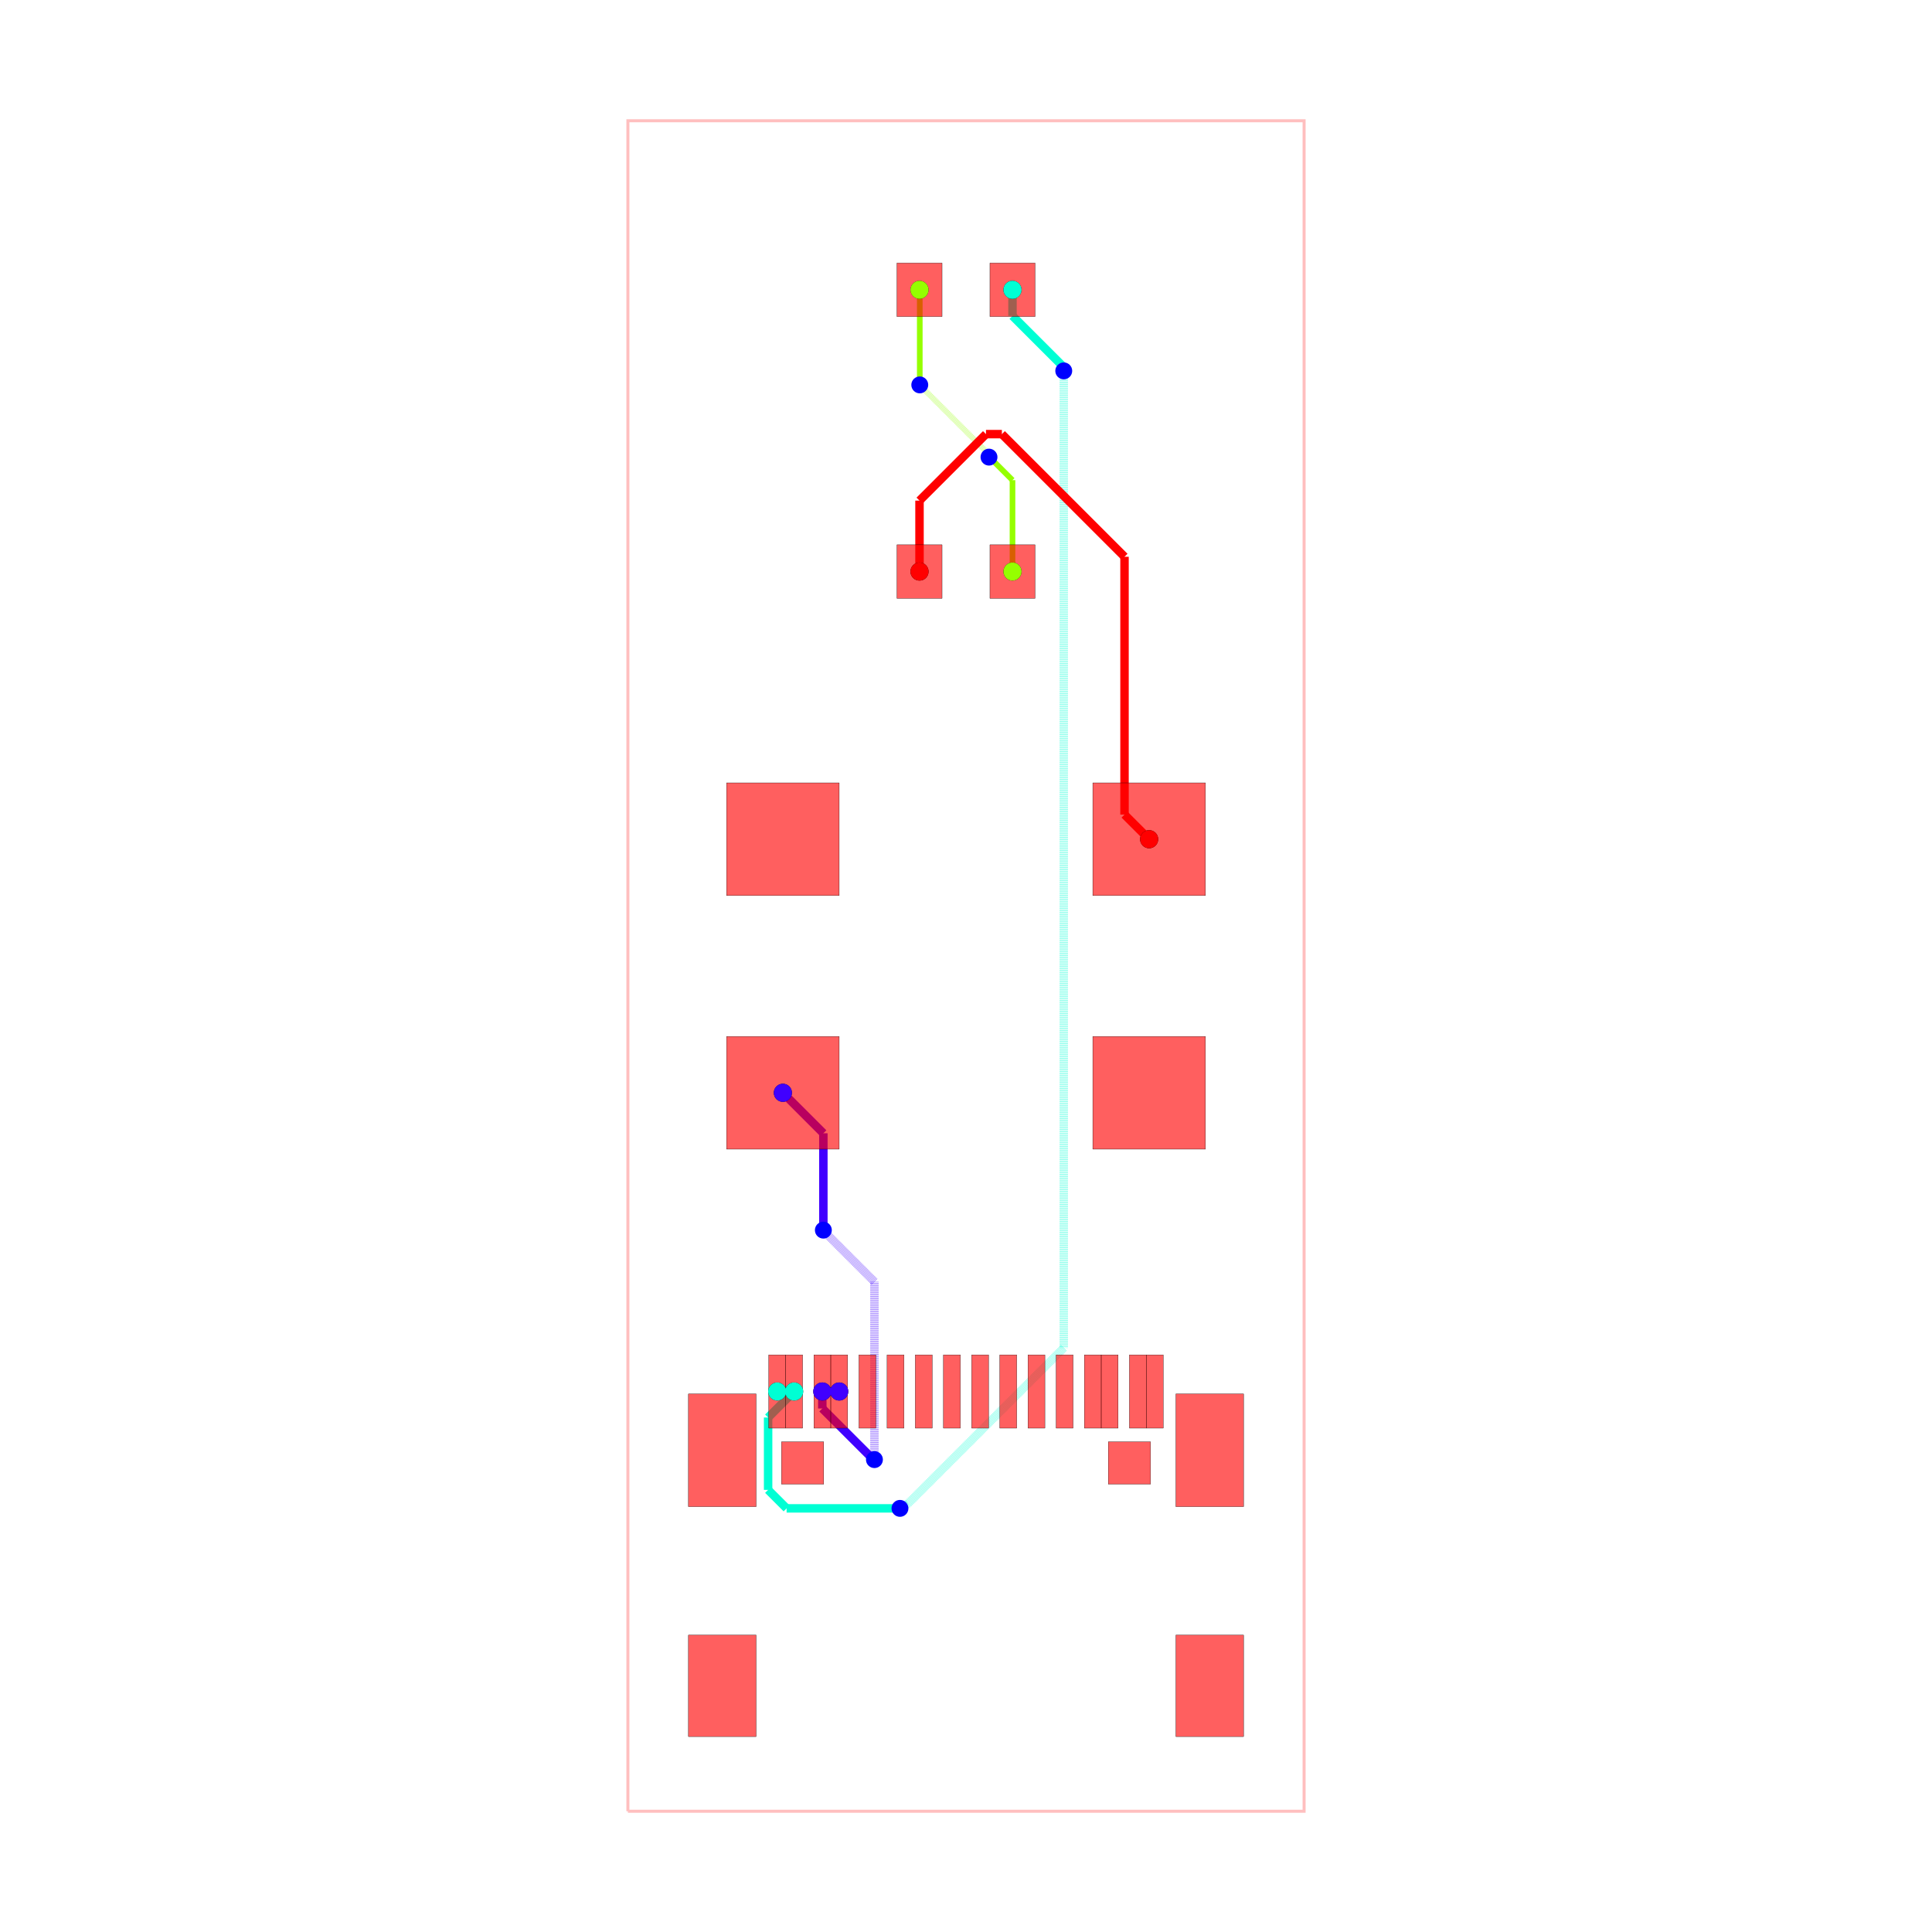
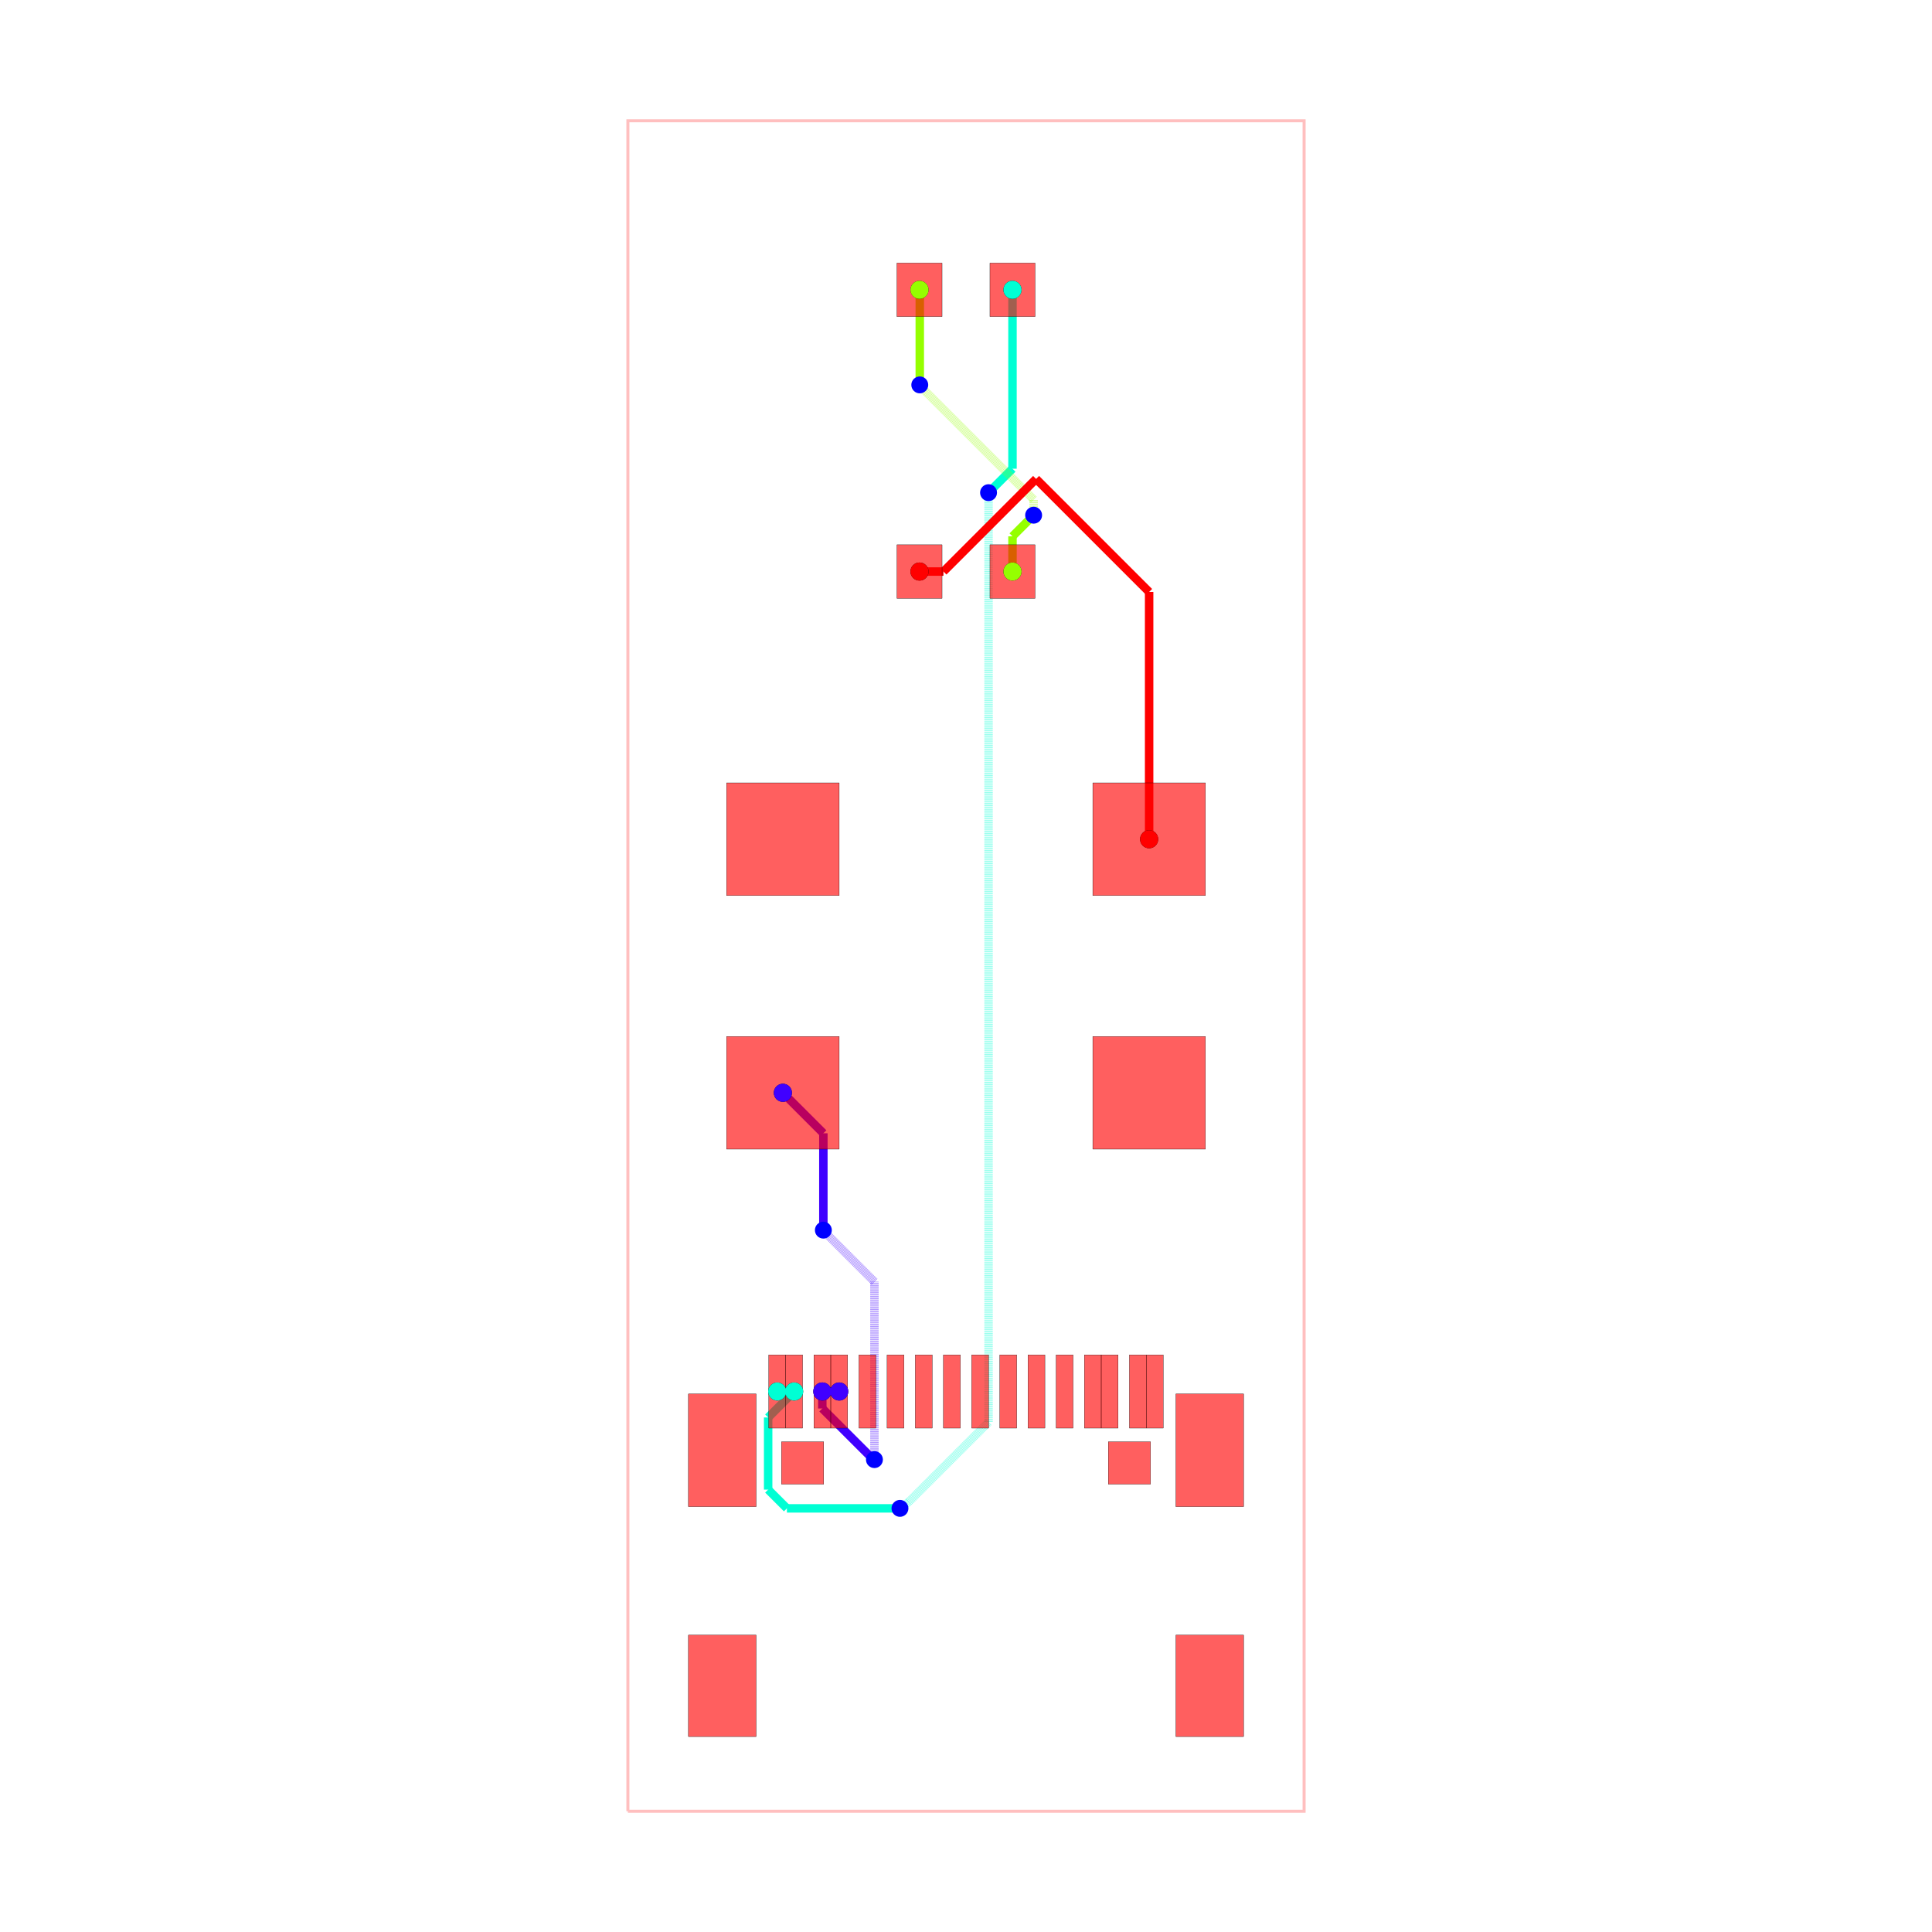
<svg xmlns="http://www.w3.org/2000/svg" width="640" height="640" viewBox="0 0 640 640">
  <rect width="100%" height="100%" fill="white" />
  <g>
    <polyline data-points="-13,-31 -1,-31 -1,-1 -13,-1 -13,-31" data-type="line" data-label="" points="208,600 432,600 432,40 208,40 208,600" fill="none" stroke="rgba(255,0,0,0.25)" stroke-width="1px" />
  </g>
  <g>
    <polyline data-points="-9.549905999999964,-23.55091295000011 -9.249932000000058,-23.55091295000011" data-type="line" data-label="" points="272.402,460.95 278.001,460.95" fill="none" stroke="hsl(255, 100%, 50%)" stroke-width="2.8" />
  </g>
  <g>
    <polyline data-points="-9.249932000000058,-23.55091295000011 -9.249932000000058,-23.55091295000011" data-type="line" data-label="" points="278.001,460.95 278.001,460.95" fill="none" stroke="hsl(255, 100%, 50%)" stroke-width="2.8" />
  </g>
  <g>
    <polyline data-points="-9.549905999999964,-23.55091295000011 -9.549905999999964,-23.85253240179489" data-type="line" data-label="" points="272.402,460.95 272.402,466.581" fill="none" stroke="hsl(255, 100%, 50%)" stroke-width="2.8" />
  </g>
  <g>
    <polyline data-points="-9.549905999999964,-23.85253240179489 -8.702590900590536,-24.699847501204317" data-type="line" data-label="" points="272.402,466.581 288.218,482.397" fill="none" stroke="hsl(255, 100%, 50%)" stroke-width="2.8" />
  </g>
  <g>
    <polyline data-points="-8.702590900590536,-24.699847501204317 -8.625,-24.759765625" data-type="line" data-label="" points="288.218,482.397 289.667,483.516" fill="none" stroke="hsl(255, 100%, 50%)" stroke-width="2.8" />
  </g>
  <g>
    <polyline data-points="-8.625,-24.759765625 -8.625,-21.60339829904658" data-type="line" data-label="" points="289.667,483.516 289.667,424.597" fill="none" stroke="rgba(64,0,255,0.5)" stroke-width="2.8" stroke-dasharray="0.2 0.2" />
  </g>
  <g>
    <polyline data-points="-8.625,-21.60339829904658 -9.528837925238355,-20.69956037380823" data-type="line" data-label="" points="289.667,424.597 272.795,407.725" fill="none" stroke="rgba(64,0,255,0.5)" stroke-width="2.8" stroke-dasharray="0.2 0.2" />
  </g>
  <g>
    <polyline data-points="-9.528837925238355,-20.69956037380823 -9.53125,-20.6875" data-type="line" data-label="" points="272.795,407.725 272.75,407.5" fill="none" stroke="rgba(64,0,255,0.5)" stroke-width="2.8" stroke-dasharray="0.2 0.2" />
  </g>
  <g>
    <polyline data-points="-9.53125,-20.6875 -9.53125,-18.968612000000007" data-type="line" data-label="" points="272.75,407.5 272.75,375.414" fill="none" stroke="hsl(255, 100%, 50%)" stroke-width="2.8" />
  </g>
  <g>
    <polyline data-points="-9.53125,-18.968612000000007 -10.24992999999995,-18.249932000000058" data-type="line" data-label="" points="272.75,375.414 259.335,361.999" fill="none" stroke="hsl(255, 100%, 50%)" stroke-width="2.8" />
  </g>
  <g>
    <polyline data-points="-10.350006000000008,-23.55091295000011 -10.050031999999987,-23.55091295000011" data-type="line" data-label="" points="257.467,460.95 263.066,460.95" fill="none" stroke="hsl(170, 100%, 50%)" stroke-width="2.8" />
  </g>
  <g>
    <polyline data-points="-10.050031999999987,-23.55091295000011 -10.050031999999987,-23.55091295000011" data-type="line" data-label="" points="263.066,460.95 263.066,460.95" fill="none" stroke="hsl(170, 100%, 50%)" stroke-width="2.8" />
  </g>
  <g>
-     <polyline data-points="-6.175,-4 -6.175,-4.463279998543784" data-type="line" data-label="" points="335.4,96 335.4,104.648" fill="none" stroke="hsl(170, 100%, 50%)" stroke-width="2.8" />
-   </g>
-   <g>
-     <polyline data-points="-6.175,-4.463279998543784 -5.26530612244898,-5.372973876094804" data-type="line" data-label="" points="335.4,104.648 352.381,121.629" fill="none" stroke="hsl(170, 100%, 50%)" stroke-width="2.8" />
-   </g>
-   <g>
-     <polyline data-points="-5.26530612244898,-5.372973876094804 -5.26530612244898,-5.438775510204082" data-type="line" data-label="" points="352.381,121.629 352.381,122.857" fill="none" stroke="hsl(170, 100%, 50%)" stroke-width="2.8" />
-   </g>
-   <g>
-     <polyline data-points="-5.26530612244898,-5.438775510204082 -5.26530612244898,-22.777558756334184" data-type="line" data-label="" points="352.381,122.857 352.381,446.514" fill="none" stroke="rgba(0,255,213,0.5)" stroke-width="2.8" stroke-dasharray="0.2 0.2" />
-   </g>
-   <g>
-     <polyline data-points="-5.26530612244898,-22.777558756334184 -8.030323870961887,-25.54257650484709" data-type="line" data-label="" points="352.381,446.514 300.767,498.128" fill="none" stroke="rgba(0,255,213,0.5)" stroke-width="2.8" stroke-dasharray="0.2 0.2" />
-   </g>
-   <g>
-     <polyline data-points="-8.030323870961887,-25.54257650484709 -8.171875,-25.625" data-type="line" data-label="" points="300.767,498.128 298.125,499.667" fill="none" stroke="rgba(0,255,213,0.5)" stroke-width="2.8" stroke-dasharray="0.2 0.2" />
-   </g>
-   <g>
-     <polyline data-points="-8.171875,-25.625 -10.18335513386237,-25.625" data-type="line" data-label="" points="298.125,499.667 260.577,499.667" fill="none" stroke="hsl(170, 100%, 50%)" stroke-width="2.8" />
-   </g>
-   <g>
-     <polyline data-points="-10.18335513386237,-25.625 -10.511641433179179,-25.296713700683192" data-type="line" data-label="" points="260.577,499.667 254.449,493.539" fill="none" stroke="hsl(170, 100%, 50%)" stroke-width="2.8" />
-   </g>
-   <g>
-     <polyline data-points="-10.511641433179179,-25.296713700683192 -10.511641433179179,-24.012522383179302" data-type="line" data-label="" points="254.449,493.539 254.449,469.567" fill="none" stroke="hsl(170, 100%, 50%)" stroke-width="2.8" />
-   </g>
-   <g>
-     <polyline data-points="-10.511641433179179,-24.012522383179302 -10.050031999999987,-23.55091295000011" data-type="line" data-label="" points="254.449,469.567 263.066,460.95" fill="none" stroke="hsl(170, 100%, 50%)" stroke-width="2.8" />
-   </g>
-   <g>
-     <polyline data-points="-6.175,-9 -6.175,-7.377889768237898" data-type="line" data-label="" points="335.4,189.333 335.4,159.054" fill="none" stroke="hsl(85, 100%, 50%)" stroke-width="1.867" />
-   </g>
-   <g>
-     <polyline data-points="-6.175,-7.377889768237898 -6.583502013135855,-6.9693877551020424" data-type="line" data-label="" points="335.4,159.054 327.775,151.429" fill="none" stroke="hsl(85, 100%, 50%)" stroke-width="1.867" />
-   </g>
-   <g>
-     <polyline data-points="-6.583502013135855,-6.9693877551020424 -6.591836734693877,-6.9693877551020424" data-type="line" data-label="" points="327.775,151.429 327.619,151.429" fill="none" stroke="hsl(85, 100%, 50%)" stroke-width="1.867" />
-   </g>
-   <g>
-     <polyline data-points="-6.591836734693877,-6.9693877551020424 -6.591836734693877,-6.9195863702126275" data-type="line" data-label="" points="327.619,151.429 327.619,150.499" fill="none" stroke="rgba(149,255,0,0.5)" stroke-width="1.867" stroke-dasharray="0.2 0.2" />
-   </g>
-   <g>
-     <polyline data-points="-6.591836734693877,-6.9195863702126275 -7.79503826565447,-5.716384839252035" data-type="line" data-label="" points="327.619,150.499 305.159,128.039" fill="none" stroke="rgba(149,255,0,0.5)" stroke-width="1.867" stroke-dasharray="0.2 0.2" />
-   </g>
-   <g>
-     <polyline data-points="-7.79503826565447,-5.716384839252035 -7.8203125,-5.6875" data-type="line" data-label="" points="305.159,128.039 304.688,127.5" fill="none" stroke="rgba(149,255,0,0.5)" stroke-width="1.867" stroke-dasharray="0.2 0.2" />
-   </g>
-   <g>
-     <polyline data-points="-7.8203125,-5.6875 -7.8203125,-4.0046875" data-type="line" data-label="" points="304.688,127.5 304.688,96.087" fill="none" stroke="hsl(85, 100%, 50%)" stroke-width="1.867" />
-   </g>
-   <g>
-     <polyline data-points="-7.8203125,-4.0046875 -7.825,-4" data-type="line" data-label="" points="304.688,96.087 304.6,96" fill="none" stroke="hsl(85, 100%, 50%)" stroke-width="1.867" />
-   </g>
-   <g>
-     <polyline data-points="-7.825,-9 -7.825,-7.741017814038176" data-type="line" data-label="" points="304.6,189.333 304.6,165.832" fill="none" stroke="hsl(0, 100%, 50%)" stroke-width="2.8" />
-   </g>
-   <g>
-     <polyline data-points="-7.825,-7.741017814038176 -6.645206675757744,-6.5612244897959195" data-type="line" data-label="" points="304.6,165.832 326.623,143.81" fill="none" stroke="hsl(0, 100%, 50%)" stroke-width="2.8" />
-   </g>
-   <g>
-     <polyline data-points="-6.645206675757744,-6.5612244897959195 -6.363258718950185,-6.5612244897959195" data-type="line" data-label="" points="326.623,143.81 331.886,143.81" fill="none" stroke="hsl(0, 100%, 50%)" stroke-width="2.8" />
-   </g>
-   <g>
-     <polyline data-points="-6.363258718950185,-6.5612244897959195 -4.1869724257663465,-8.737510782979758" data-type="line" data-label="" points="331.886,143.81 372.51,184.434" fill="none" stroke="hsl(0, 100%, 50%)" stroke-width="2.8" />
-   </g>
-   <g>
-     <polyline data-points="-4.1869724257663465,-8.737510782979758 -4.1869724257663465,-13.31316557423376" data-type="line" data-label="" points="372.51,184.434 372.51,269.846" fill="none" stroke="hsl(0, 100%, 50%)" stroke-width="2.8" />
-   </g>
-   <g>
-     <polyline data-points="-4.1869724257663465,-13.31316557423376 -3.7500700000001643,-13.750067999999942" data-type="line" data-label="" points="372.51,269.846 380.665,278.001" fill="none" stroke="hsl(0, 100%, 50%)" stroke-width="2.8" />
+     <polyline data-points="-6.175,-4 -6.175,-7.175000000000002" data-type="line" data-label="" points="335.4,96 335.4,155.267" fill="none" stroke="hsl(170, 100%, 50%)" stroke-width="2.8" />
+   </g>
+   <g>
+     <polyline data-points="-6.175,-7.175000000000002 -6.581477972522504,-7.581477972522506" data-type="line" data-label="" points="335.4,155.267 327.812,162.854" fill="none" stroke="hsl(170, 100%, 50%)" stroke-width="2.8" />
+   </g>
+   <g>
+     <polyline data-points="-6.581477972522504,-7.581477972522506 -6.600000000000001,-7.600000000000003" data-type="line" data-label="" points="327.812,162.854 327.467,163.2" fill="none" stroke="hsl(170, 100%, 50%)" stroke-width="2.8" />
+   </g>
+   <g>
+     <polyline data-points="-6.600000000000001,-7.600000000000003 -6.600000000000001,-24.094514015456614" data-type="line" data-label="" points="327.467,163.2 327.467,471.098" fill="none" stroke="rgba(0,255,213,0.5)" stroke-width="2.8" stroke-dasharray="0.2 0.2" />
+   </g>
+   <g>
+     <polyline data-points="-6.600000000000001,-24.094514015456614 -8.017477489308806,-25.51199150476542" data-type="line" data-label="" points="327.467,471.098 301.007,497.557" fill="none" stroke="rgba(0,255,213,0.5)" stroke-width="2.8" stroke-dasharray="0.2 0.2" />
+   </g>
+   <g>
+     <polyline data-points="-8.017477489308806,-25.51199150476542 -8.171875,-25.625" data-type="line" data-label="" points="301.007,497.557 298.125,499.667" fill="none" stroke="rgba(0,255,213,0.5)" stroke-width="2.8" stroke-dasharray="0.2 0.2" />
+   </g>
+   <g>
+     <polyline data-points="-8.171875,-25.625 -10.178149343051848,-25.625" data-type="line" data-label="" points="298.125,499.667 260.675,499.667" fill="none" stroke="hsl(170, 100%, 50%)" stroke-width="2.8" />
+   </g>
+   <g>
+     <polyline data-points="-10.178149343051848,-25.625 -10.51097912307444,-25.292170219977407" data-type="line" data-label="" points="260.675,499.667 254.462,493.454" fill="none" stroke="hsl(170, 100%, 50%)" stroke-width="2.8" />
+   </g>
+   <g>
+     <polyline data-points="-10.51097912307444,-25.292170219977407 -10.51097912307444,-24.011860073074565" data-type="line" data-label="" points="254.462,493.454 254.462,469.555" fill="none" stroke="hsl(170, 100%, 50%)" stroke-width="2.8" />
+   </g>
+   <g>
+     <polyline data-points="-10.51097912307444,-24.011860073074565 -10.050031999999987,-23.55091295000011" data-type="line" data-label="" points="254.462,469.555 263.066,460.95" fill="none" stroke="hsl(170, 100%, 50%)" stroke-width="2.8" />
+   </g>
+   <g>
+     <polyline data-points="-6.175,-9 -6.175,-8.375" data-type="line" data-label="" points="335.4,189.333 335.4,177.667" fill="none" stroke="hsl(85, 100%, 50%)" stroke-width="2.8" />
+   </g>
+   <g>
+     <polyline data-points="-6.175,-8.375 -5.909916228756105,-8.109916228756106" data-type="line" data-label="" points="335.4,177.667 340.348,172.718" fill="none" stroke="hsl(85, 100%, 50%)" stroke-width="2.8" />
+   </g>
+   <g>
+     <polyline data-points="-5.909916228756105,-8.109916228756106 -5.8,-8" data-type="line" data-label="" points="340.348,172.718 342.4,170.667" fill="none" stroke="hsl(85, 100%, 50%)" stroke-width="2.8" />
+   </g>
+   <g>
+     <polyline data-points="-5.8,-8 -5.8,-7.721448439787945" data-type="line" data-label="" points="342.4,170.667 342.4,165.467" fill="none" stroke="rgba(149,255,0,0.5)" stroke-width="2.8" stroke-dasharray="0.2 0.2" />
+   </g>
+   <g>
+     <polyline data-points="-5.8,-7.721448439787945 -7.724860921484385,-5.79658751830356" data-type="line" data-label="" points="342.4,165.467 306.469,129.536" fill="none" stroke="rgba(149,255,0,0.5)" stroke-width="2.8" stroke-dasharray="0.2 0.2" />
+   </g>
+   <g>
+     <polyline data-points="-7.724860921484385,-5.79658751830356 -7.8203125,-5.6875" data-type="line" data-label="" points="306.469,129.536 304.688,127.5" fill="none" stroke="rgba(149,255,0,0.5)" stroke-width="2.8" stroke-dasharray="0.2 0.2" />
+   </g>
+   <g>
+     <polyline data-points="-7.8203125,-5.6875 -7.8203125,-4.0046875" data-type="line" data-label="" points="304.688,127.5 304.688,96.087" fill="none" stroke="hsl(85, 100%, 50%)" stroke-width="2.8" />
+   </g>
+   <g>
+     <polyline data-points="-7.8203125,-4.0046875 -7.825,-4" data-type="line" data-label="" points="304.688,96.087 304.6,96" fill="none" stroke="hsl(85, 100%, 50%)" stroke-width="2.8" />
+   </g>
+   <g>
+     <polyline data-points="-7.825,-9 -7.4,-9" data-type="line" data-label="" points="304.6,189.333 312.533,189.333" fill="none" stroke="hsl(0, 100%, 50%)" stroke-width="2.8" />
+   </g>
+   <g>
+     <polyline data-points="-7.4,-9 -5.756044188404862,-7.356044188404861" data-type="line" data-label="" points="312.533,189.333 343.221,158.646" fill="none" stroke="hsl(0, 100%, 50%)" stroke-width="2.8" />
+   </g>
+   <g>
+     <polyline data-points="-5.756044188404862,-7.356044188404861 -3.7500700000001643,-9.362018376809559" data-type="line" data-label="" points="343.221,158.646 380.665,196.091" fill="none" stroke="hsl(0, 100%, 50%)" stroke-width="2.8" />
+   </g>
+   <g>
+     <polyline data-points="-3.7500700000001643,-9.362018376809559 -3.7500700000001643,-13.750067999999942" data-type="line" data-label="" points="380.665,196.091 380.665,278.001" fill="none" stroke="hsl(0, 100%, 50%)" stroke-width="2.8" />
  </g>
  <g>
    <rect data-type="rect" data-label="top" data-x="-8.750060000000076" data-y="-23.55091295000011" x="284.532" y="448.817" width="5.6" height="24.267" fill="rgba(255,0,0,0.25)" stroke="black" stroke-width="0.054" />
  </g>
  <g>
    <rect data-type="rect" data-label="top" data-x="-8.24993399999994" data-y="-23.55091295000011" x="293.868" y="448.817" width="5.6" height="24.267" fill="rgba(255,0,0,0.25)" stroke="black" stroke-width="0.054" />
  </g>
  <g>
    <rect data-type="rect" data-label="top" data-x="-7.750061999999957" data-y="-23.55091295000011" x="303.199" y="448.817" width="5.6" height="24.267" fill="rgba(255,0,0,0.25)" stroke="black" stroke-width="0.054" />
  </g>
  <g>
    <rect data-type="rect" data-label="top" data-x="-7.249935999999934" data-y="-23.55091295000011" x="312.535" y="448.817" width="5.6" height="24.267" fill="rgba(255,0,0,0.25)" stroke="black" stroke-width="0.054" />
  </g>
  <g>
    <rect data-type="rect" data-label="top" data-x="-6.750064000000066" data-y="-23.55091295000011" x="321.865" y="448.817" width="5.6" height="24.267" fill="rgba(255,0,0,0.25)" stroke="black" stroke-width="0.054" />
  </g>
  <g>
    <rect data-type="rect" data-label="top" data-x="-6.249938000000043" data-y="-23.55091295000011" x="331.201" y="448.817" width="5.6" height="24.267" fill="rgba(255,0,0,0.25)" stroke="black" stroke-width="0.054" />
  </g>
  <g>
    <rect data-type="rect" data-label="top" data-x="-5.750320000000102" data-y="-23.55091295000011" x="340.527" y="448.817" width="5.6" height="24.267" fill="rgba(255,0,0,0.25)" stroke="black" stroke-width="0.054" />
  </g>
  <g>
    <rect data-type="rect" data-label="top" data-x="-5.249939999999924" data-y="-23.55091295000011" x="349.868" y="448.817" width="5.6" height="24.267" fill="rgba(255,0,0,0.25)" stroke="black" stroke-width="0.054" />
  </g>
  <g>
    <rect data-type="rect" data-label="top" data-x="-10.350006000000008" data-y="-23.55091295000011" x="254.667" y="448.817" width="5.6" height="24.267" fill="rgba(255,0,0,0.25)" stroke="black" stroke-width="0.054" />
  </g>
  <g>
    <rect data-type="rect" data-label="top" data-x="-10.050031999999987" data-y="-23.55091295000011" x="260.266" y="448.817" width="5.6" height="24.267" fill="rgba(255,0,0,0.25)" stroke="black" stroke-width="0.054" />
  </g>
  <g>
    <rect data-type="rect" data-label="top" data-x="-9.549905999999964" data-y="-23.55091295000011" x="269.602" y="448.817" width="5.6" height="24.267" fill="rgba(255,0,0,0.25)" stroke="black" stroke-width="0.054" />
  </g>
  <g>
    <rect data-type="rect" data-label="top" data-x="-9.249932000000058" data-y="-23.55091295000011" x="275.201" y="448.817" width="5.6" height="24.267" fill="rgba(255,0,0,0.25)" stroke="black" stroke-width="0.054" />
  </g>
  <g>
    <rect data-type="rect" data-label="top" data-x="-4.750067999999942" data-y="-23.55091295000011" x="359.199" y="448.817" width="5.6" height="24.267" fill="rgba(255,0,0,0.25)" stroke="black" stroke-width="0.054" />
  </g>
  <g>
    <rect data-type="rect" data-label="top" data-x="-4.449839999999995" data-y="-23.55091295000011" x="364.803" y="448.817" width="5.6" height="24.267" fill="rgba(255,0,0,0.25)" stroke="black" stroke-width="0.054" />
  </g>
  <g>
    <rect data-type="rect" data-label="top" data-x="-3.949967999999899" data-y="-23.55091295000011" x="374.134" y="448.817" width="5.6" height="24.267" fill="rgba(255,0,0,0.25)" stroke="black" stroke-width="0.054" />
  </g>
  <g>
    <rect data-type="rect" data-label="top" data-x="-3.6499939999999924" data-y="-23.55091295000011" x="379.733" y="448.817" width="5.6" height="24.267" fill="rgba(255,0,0,0.25)" stroke="black" stroke-width="0.054" />
  </g>
  <g>
    <rect data-type="rect" data-label="top" data-x="-7.825" data-y="-4" x="297.133" y="87.133" width="14.933" height="17.733" fill="rgba(255,0,0,0.25)" stroke="black" stroke-width="0.054" />
  </g>
  <g>
    <rect data-type="rect" data-label="top" data-x="-6.175" data-y="-4" x="327.933" y="87.133" width="14.933" height="17.733" fill="rgba(255,0,0,0.25)" stroke="black" stroke-width="0.054" />
  </g>
  <g>
    <rect data-type="rect" data-label="top" data-x="-7.825" data-y="-9" x="297.133" y="180.467" width="14.933" height="17.733" fill="rgba(255,0,0,0.25)" stroke="black" stroke-width="0.054" />
  </g>
  <g>
    <rect data-type="rect" data-label="top" data-x="-6.175" data-y="-9" x="327.933" y="180.467" width="14.933" height="17.733" fill="rgba(255,0,0,0.25)" stroke="black" stroke-width="0.054" />
  </g>
  <g>
    <rect data-type="rect" data-label="top, inner1, inner2, bottom" data-x="-2.67488800000001" data-y="-28.774086349999948" x="389.535" y="541.65" width="22.4" height="33.6" fill="rgba(255,0,0,0.25)" stroke="black" stroke-width="0.054" />
  </g>
  <g>
    <rect data-type="rect" data-label="top, inner1, inner2, bottom" data-x="-2.67488800000001" data-y="-24.594262350000122" x="389.535" y="461.76" width="22.4" height="37.333" fill="rgba(255,0,0,0.25)" stroke="black" stroke-width="0.054" />
  </g>
  <g>
    <rect data-type="rect" data-label="top, inner1, inner2, bottom" data-x="-11.32511199999999" data-y="-24.594262350000122" x="228.065" y="461.76" width="22.4" height="37.333" fill="rgba(255,0,0,0.25)" stroke="black" stroke-width="0.054" />
  </g>
  <g>
    <rect data-type="rect" data-label="top, inner1, inner2, bottom" data-x="-11.32511199999999" data-y="-28.774086349999948" x="228.065" y="541.65" width="22.4" height="33.6" fill="rgba(255,0,0,0.25)" stroke="black" stroke-width="0.054" />
  </g>
  <g>
    <rect data-type="rect" data-label="top, inner1, inner2, bottom" data-x="-3.7500700000001643" data-y="-18.249932000000058" x="361.999" y="343.332" width="37.333" height="37.333" fill="rgba(255,0,0,0.25)" stroke="black" stroke-width="0.054" />
  </g>
  <g>
    <rect data-type="rect" data-label="top, inner1, inner2, bottom" data-x="-3.7500700000001643" data-y="-13.750067999999942" x="361.999" y="259.335" width="37.333" height="37.333" fill="rgba(255,0,0,0.25)" stroke="black" stroke-width="0.054" />
  </g>
  <g>
    <rect data-type="rect" data-label="top, inner1, inner2, bottom" data-x="-10.24992999999995" data-y="-13.750067999999942" x="240.668" y="259.335" width="37.333" height="37.333" fill="rgba(255,0,0,0.25)" stroke="black" stroke-width="0.054" />
  </g>
  <g>
    <rect data-type="rect" data-label="top, inner1, inner2, bottom" data-x="-10.24992999999995" data-y="-18.249932000000058" x="240.668" y="343.332" width="37.333" height="37.333" fill="rgba(255,0,0,0.25)" stroke="black" stroke-width="0.054" />
  </g>
  <g>
    <rect data-type="rect" data-label="top, inner1, inner2, bottom" data-x="-9.89991800000007" data-y="-24.819388950000075" x="258.868" y="477.628" width="14" height="14" fill="rgba(255,0,0,0.25)" stroke="black" stroke-width="0.054" />
  </g>
  <g>
    <rect data-type="rect" data-label="top, inner1, inner2, bottom" data-x="-4.100081999999929" data-y="-24.819388950000075" x="367.132" y="477.628" width="14" height="14" fill="rgba(255,0,0,0.25)" stroke="black" stroke-width="0.054" />
  </g>
  <g>
    <rect data-type="rect" data-label="" data-x="-8.750060000000076" data-y="-23.55091295000011" x="284.532" y="448.817" width="5.6" height="24.267" fill="rgba(255,0,0,0.5)" stroke="black" stroke-width="0.054" />
  </g>
  <g>
    <rect data-type="rect" data-label="" data-x="-8.24993399999994" data-y="-23.55091295000011" x="293.868" y="448.817" width="5.6" height="24.267" fill="rgba(255,0,0,0.5)" stroke="black" stroke-width="0.054" />
  </g>
  <g>
    <rect data-type="rect" data-label="" data-x="-7.750061999999957" data-y="-23.55091295000011" x="303.199" y="448.817" width="5.6" height="24.267" fill="rgba(255,0,0,0.5)" stroke="black" stroke-width="0.054" />
  </g>
  <g>
    <rect data-type="rect" data-label="" data-x="-7.249935999999934" data-y="-23.55091295000011" x="312.535" y="448.817" width="5.6" height="24.267" fill="rgba(255,0,0,0.5)" stroke="black" stroke-width="0.054" />
  </g>
  <g>
    <rect data-type="rect" data-label="" data-x="-6.750064000000066" data-y="-23.55091295000011" x="321.865" y="448.817" width="5.6" height="24.267" fill="rgba(255,0,0,0.5)" stroke="black" stroke-width="0.054" />
  </g>
  <g>
    <rect data-type="rect" data-label="" data-x="-6.249938000000043" data-y="-23.55091295000011" x="331.201" y="448.817" width="5.6" height="24.267" fill="rgba(255,0,0,0.5)" stroke="black" stroke-width="0.054" />
  </g>
  <g>
    <rect data-type="rect" data-label="" data-x="-5.750320000000102" data-y="-23.55091295000011" x="340.527" y="448.817" width="5.6" height="24.267" fill="rgba(255,0,0,0.5)" stroke="black" stroke-width="0.054" />
  </g>
  <g>
    <rect data-type="rect" data-label="" data-x="-5.249939999999924" data-y="-23.55091295000011" x="349.868" y="448.817" width="5.6" height="24.267" fill="rgba(255,0,0,0.5)" stroke="black" stroke-width="0.054" />
  </g>
  <g>
    <rect data-type="rect" data-label="" data-x="-10.350006000000008" data-y="-23.55091295000011" x="254.667" y="448.817" width="5.6" height="24.267" fill="rgba(255,0,0,0.5)" stroke="black" stroke-width="0.054" />
  </g>
  <g>
    <rect data-type="rect" data-label="" data-x="-10.050031999999987" data-y="-23.55091295000011" x="260.266" y="448.817" width="5.6" height="24.267" fill="rgba(255,0,0,0.5)" stroke="black" stroke-width="0.054" />
  </g>
  <g>
    <rect data-type="rect" data-label="" data-x="-9.549905999999964" data-y="-23.55091295000011" x="269.602" y="448.817" width="5.6" height="24.267" fill="rgba(255,0,0,0.5)" stroke="black" stroke-width="0.054" />
  </g>
  <g>
    <rect data-type="rect" data-label="" data-x="-9.249932000000058" data-y="-23.55091295000011" x="275.201" y="448.817" width="5.6" height="24.267" fill="rgba(255,0,0,0.5)" stroke="black" stroke-width="0.054" />
  </g>
  <g>
    <rect data-type="rect" data-label="" data-x="-4.750067999999942" data-y="-23.55091295000011" x="359.199" y="448.817" width="5.6" height="24.267" fill="rgba(255,0,0,0.5)" stroke="black" stroke-width="0.054" />
  </g>
  <g>
    <rect data-type="rect" data-label="" data-x="-4.449839999999995" data-y="-23.55091295000011" x="364.803" y="448.817" width="5.6" height="24.267" fill="rgba(255,0,0,0.5)" stroke="black" stroke-width="0.054" />
  </g>
  <g>
    <rect data-type="rect" data-label="" data-x="-3.949967999999899" data-y="-23.55091295000011" x="374.134" y="448.817" width="5.6" height="24.267" fill="rgba(255,0,0,0.5)" stroke="black" stroke-width="0.054" />
  </g>
  <g>
    <rect data-type="rect" data-label="" data-x="-3.6499939999999924" data-y="-23.55091295000011" x="379.733" y="448.817" width="5.6" height="24.267" fill="rgba(255,0,0,0.5)" stroke="black" stroke-width="0.054" />
  </g>
  <g>
    <rect data-type="rect" data-label="" data-x="-7.825" data-y="-4" x="297.133" y="87.133" width="14.933" height="17.733" fill="rgba(255,0,0,0.5)" stroke="black" stroke-width="0.054" />
  </g>
  <g>
    <rect data-type="rect" data-label="" data-x="-6.175" data-y="-4" x="327.933" y="87.133" width="14.933" height="17.733" fill="rgba(255,0,0,0.5)" stroke="black" stroke-width="0.054" />
  </g>
  <g>
    <rect data-type="rect" data-label="" data-x="-7.825" data-y="-9" x="297.133" y="180.467" width="14.933" height="17.733" fill="rgba(255,0,0,0.5)" stroke="black" stroke-width="0.054" />
  </g>
  <g>
    <rect data-type="rect" data-label="" data-x="-6.175" data-y="-9" x="327.933" y="180.467" width="14.933" height="17.733" fill="rgba(255,0,0,0.5)" stroke="black" stroke-width="0.054" />
  </g>
  <g>
    <rect data-type="rect" data-label="" data-x="-2.67488800000001" data-y="-28.774086349999948" x="389.535" y="541.65" width="22.4" height="33.6" fill="rgba(255,0,0,0.5)" stroke="black" stroke-width="0.054" />
  </g>
  <g>
    <rect data-type="rect" data-label="" data-x="-2.67488800000001" data-y="-24.594262350000122" x="389.535" y="461.76" width="22.4" height="37.333" fill="rgba(255,0,0,0.5)" stroke="black" stroke-width="0.054" />
  </g>
  <g>
    <rect data-type="rect" data-label="" data-x="-11.32511199999999" data-y="-24.594262350000122" x="228.065" y="461.76" width="22.4" height="37.333" fill="rgba(255,0,0,0.5)" stroke="black" stroke-width="0.054" />
  </g>
  <g>
    <rect data-type="rect" data-label="" data-x="-11.32511199999999" data-y="-28.774086349999948" x="228.065" y="541.65" width="22.4" height="33.6" fill="rgba(255,0,0,0.5)" stroke="black" stroke-width="0.054" />
  </g>
  <g>
    <rect data-type="rect" data-label="" data-x="-3.7500700000001643" data-y="-18.249932000000058" x="361.999" y="343.332" width="37.333" height="37.333" fill="rgba(255,0,0,0.5)" stroke="black" stroke-width="0.054" />
  </g>
  <g>
    <rect data-type="rect" data-label="" data-x="-3.7500700000001643" data-y="-13.750067999999942" x="361.999" y="259.335" width="37.333" height="37.333" fill="rgba(255,0,0,0.5)" stroke="black" stroke-width="0.054" />
  </g>
  <g>
    <rect data-type="rect" data-label="" data-x="-10.24992999999995" data-y="-13.750067999999942" x="240.668" y="259.335" width="37.333" height="37.333" fill="rgba(255,0,0,0.5)" stroke="black" stroke-width="0.054" />
  </g>
  <g>
    <rect data-type="rect" data-label="" data-x="-10.24992999999995" data-y="-18.249932000000058" x="240.668" y="343.332" width="37.333" height="37.333" fill="rgba(255,0,0,0.5)" stroke="black" stroke-width="0.054" />
  </g>
  <g>
    <rect data-type="rect" data-label="" data-x="-9.89991800000007" data-y="-24.819388950000075" x="258.868" y="477.628" width="14" height="14" fill="rgba(255,0,0,0.5)" stroke="black" stroke-width="0.054" />
  </g>
  <g>
    <rect data-type="rect" data-label="" data-x="-4.100081999999929" data-y="-24.819388950000075" x="367.132" y="477.628" width="14" height="14" fill="rgba(255,0,0,0.5)" stroke="black" stroke-width="0.054" />
  </g>
  <circle data-type="circle" data-label="" data-x="-8.625" data-y="-24.759765625" cx="289.667" cy="483.516" r="2.8" fill="blue" stroke="none" stroke-width="0.054" />
  <circle data-type="circle" data-label="" data-x="-9.53125" data-y="-20.6875" cx="272.75" cy="407.5" r="2.8" fill="blue" stroke="none" stroke-width="0.054" />
-   <circle data-type="circle" data-label="" data-x="-5.26530612244898" data-y="-5.438775510204082" cx="352.381" cy="122.857" r="2.8" fill="blue" stroke="none" stroke-width="0.054" />
+   <circle data-type="circle" data-label="" data-x="-6.600000000000001" data-y="-7.600000000000003" cx="327.467" cy="163.2" r="2.8" fill="blue" stroke="none" stroke-width="0.054" />
  <circle data-type="circle" data-label="" data-x="-8.171875" data-y="-25.625" cx="298.125" cy="499.667" r="2.8" fill="blue" stroke="none" stroke-width="0.054" />
-   <circle data-type="circle" data-label="" data-x="-6.591836734693877" data-y="-6.9693877551020424" cx="327.619" cy="151.429" r="2.8" fill="blue" stroke="none" stroke-width="0.054" />
+   <circle data-type="circle" data-label="" data-x="-5.8" data-y="-8" cx="342.4" cy="170.667" r="2.8" fill="blue" stroke="none" stroke-width="0.054" />
  <circle data-type="circle" data-label="" data-x="-7.8203125" data-y="-5.6875" cx="304.688" cy="127.5" r="2.8" fill="blue" stroke="none" stroke-width="0.054" />
  <g>
    <circle data-type="point" data-label="source_trace_4 pcb_port_19" data-x="-3.7500700000001643" data-y="-13.750067999999942" cx="380.665" cy="278.001" r="3" fill="black" />
  </g>
  <g>
    <circle data-type="point" data-label="source_trace_4 pcb_port_22" data-x="-7.825" data-y="-9" cx="304.6" cy="189.333" r="3" fill="black" />
  </g>
  <g>
    <circle data-type="point" data-label="source_trace_6 pcb_port_23" data-x="-6.175" data-y="-9" cx="335.4" cy="189.333" r="3" fill="black" />
  </g>
  <g>
    <circle data-type="point" data-label="source_trace_6 pcb_port_16" data-x="-7.825" data-y="-4" cx="304.6" cy="96" r="3" fill="black" />
  </g>
  <g>
    <circle data-type="point" data-label="source_net_0 pcb_port_0" data-x="-10.350006000000008" data-y="-23.55091295000011" cx="257.467" cy="460.95" r="3" fill="black" />
  </g>
  <g>
    <circle data-type="point" data-label="source_net_0 pcb_port_1" data-x="-10.050031999999987" data-y="-23.55091295000011" cx="263.066" cy="460.95" r="3" fill="black" />
  </g>
  <g>
    <circle data-type="point" data-label="source_net_0 pcb_port_17" data-x="-6.175" data-y="-4" cx="335.4" cy="96" r="3" fill="black" />
  </g>
  <g>
    <circle data-type="point" data-label="source_net_1 pcb_port_2" data-x="-9.549905999999964" data-y="-23.55091295000011" cx="272.402" cy="460.95" r="3" fill="black" />
  </g>
  <g>
    <circle data-type="point" data-label="source_net_1 pcb_port_3" data-x="-9.249932000000058" data-y="-23.55091295000011" cx="278.001" cy="460.95" r="3" fill="black" />
  </g>
  <g>
    <circle data-type="point" data-label="source_net_1 pcb_port_20" data-x="-10.24992999999995" data-y="-18.249932000000058" cx="259.335" cy="361.999" r="3" fill="black" />
  </g>
  <g>
    <circle data-type="point" data-label="source_trace_4 source_trace_4 top" data-x="-3.7500700000001643" data-y="-13.750067999999942" cx="380.665" cy="278.001" r="3" fill="hsl(0, 100%, 50%)" />
  </g>
  <g>
    <circle data-type="point" data-label="source_trace_4 source_trace_4 top" data-x="-7.825" data-y="-9" cx="304.6" cy="189.333" r="3" fill="hsl(0, 100%, 50%)" />
  </g>
  <g>
    <circle data-type="point" data-label="source_trace_6 source_trace_6 top" data-x="-6.175" data-y="-9" cx="335.4" cy="189.333" r="3" fill="hsl(85, 100%, 50%)" />
  </g>
  <g>
    <circle data-type="point" data-label="source_trace_6 source_trace_6 top" data-x="-7.825" data-y="-4" cx="304.6" cy="96" r="3" fill="hsl(85, 100%, 50%)" />
  </g>
  <g>
    <circle data-type="point" data-label="source_net_0 source_net_0 top" data-x="-10.350006000000008" data-y="-23.55091295000011" cx="257.467" cy="460.95" r="3" fill="hsl(170, 100%, 50%)" />
  </g>
  <g>
    <circle data-type="point" data-label="source_net_0 source_net_0 top" data-x="-10.050031999999987" data-y="-23.55091295000011" cx="263.066" cy="460.95" r="3" fill="hsl(170, 100%, 50%)" />
  </g>
  <g>
    <circle data-type="point" data-label="source_net_0 source_net_0 top" data-x="-6.175" data-y="-4" cx="335.4" cy="96" r="3" fill="hsl(170, 100%, 50%)" />
  </g>
  <g>
    <circle data-type="point" data-label="source_net_1 source_net_1 top" data-x="-9.549905999999964" data-y="-23.55091295000011" cx="272.402" cy="460.95" r="3" fill="hsl(255, 100%, 50%)" />
  </g>
  <g>
    <circle data-type="point" data-label="source_net_1 source_net_1 top" data-x="-9.249932000000058" data-y="-23.55091295000011" cx="278.001" cy="460.95" r="3" fill="hsl(255, 100%, 50%)" />
  </g>
  <g>
    <circle data-type="point" data-label="source_net_1 source_net_1 top" data-x="-10.24992999999995" data-y="-18.249932000000058" cx="259.335" cy="361.999" r="3" fill="hsl(255, 100%, 50%)" />
  </g>
  <g id="crosshair" style="display: none">
    <line id="crosshair-h" y1="0" y2="640" stroke="#666" stroke-width="0.5" />
    <line id="crosshair-v" x1="0" x2="640" stroke="#666" stroke-width="0.5" />
    <text id="coordinates" font-family="monospace" font-size="12" fill="#666" />
  </g>
</svg>
